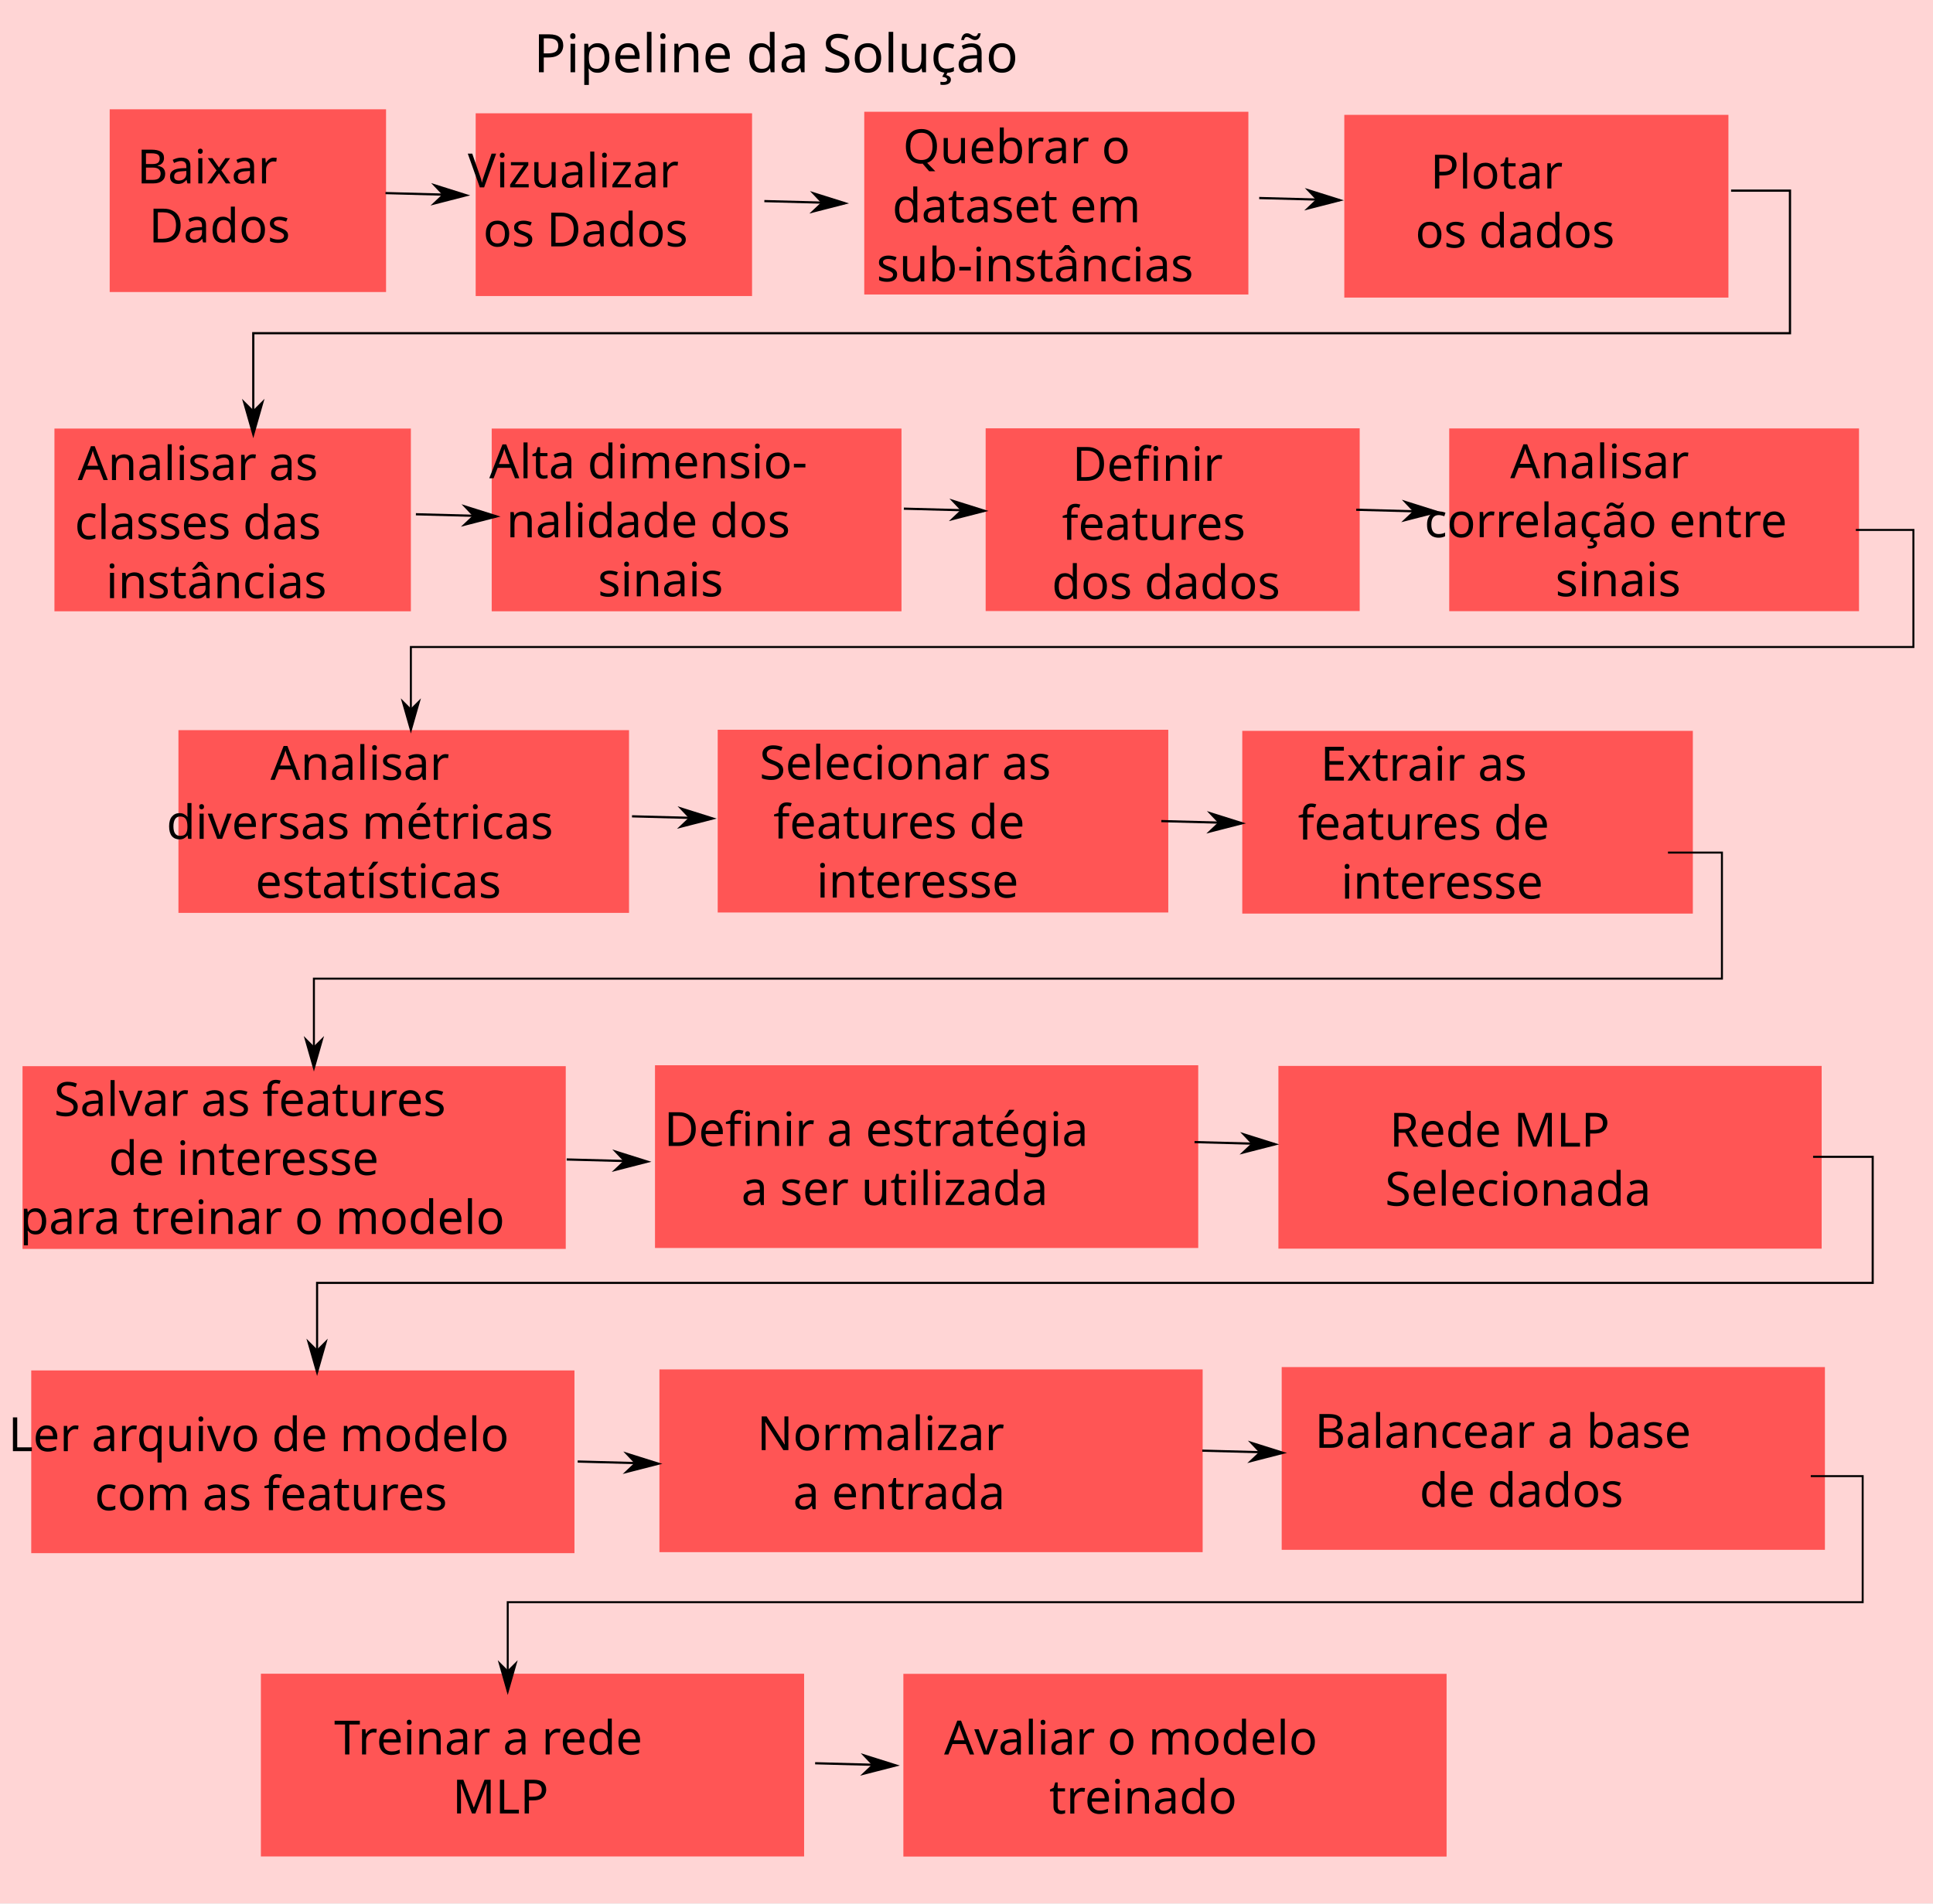
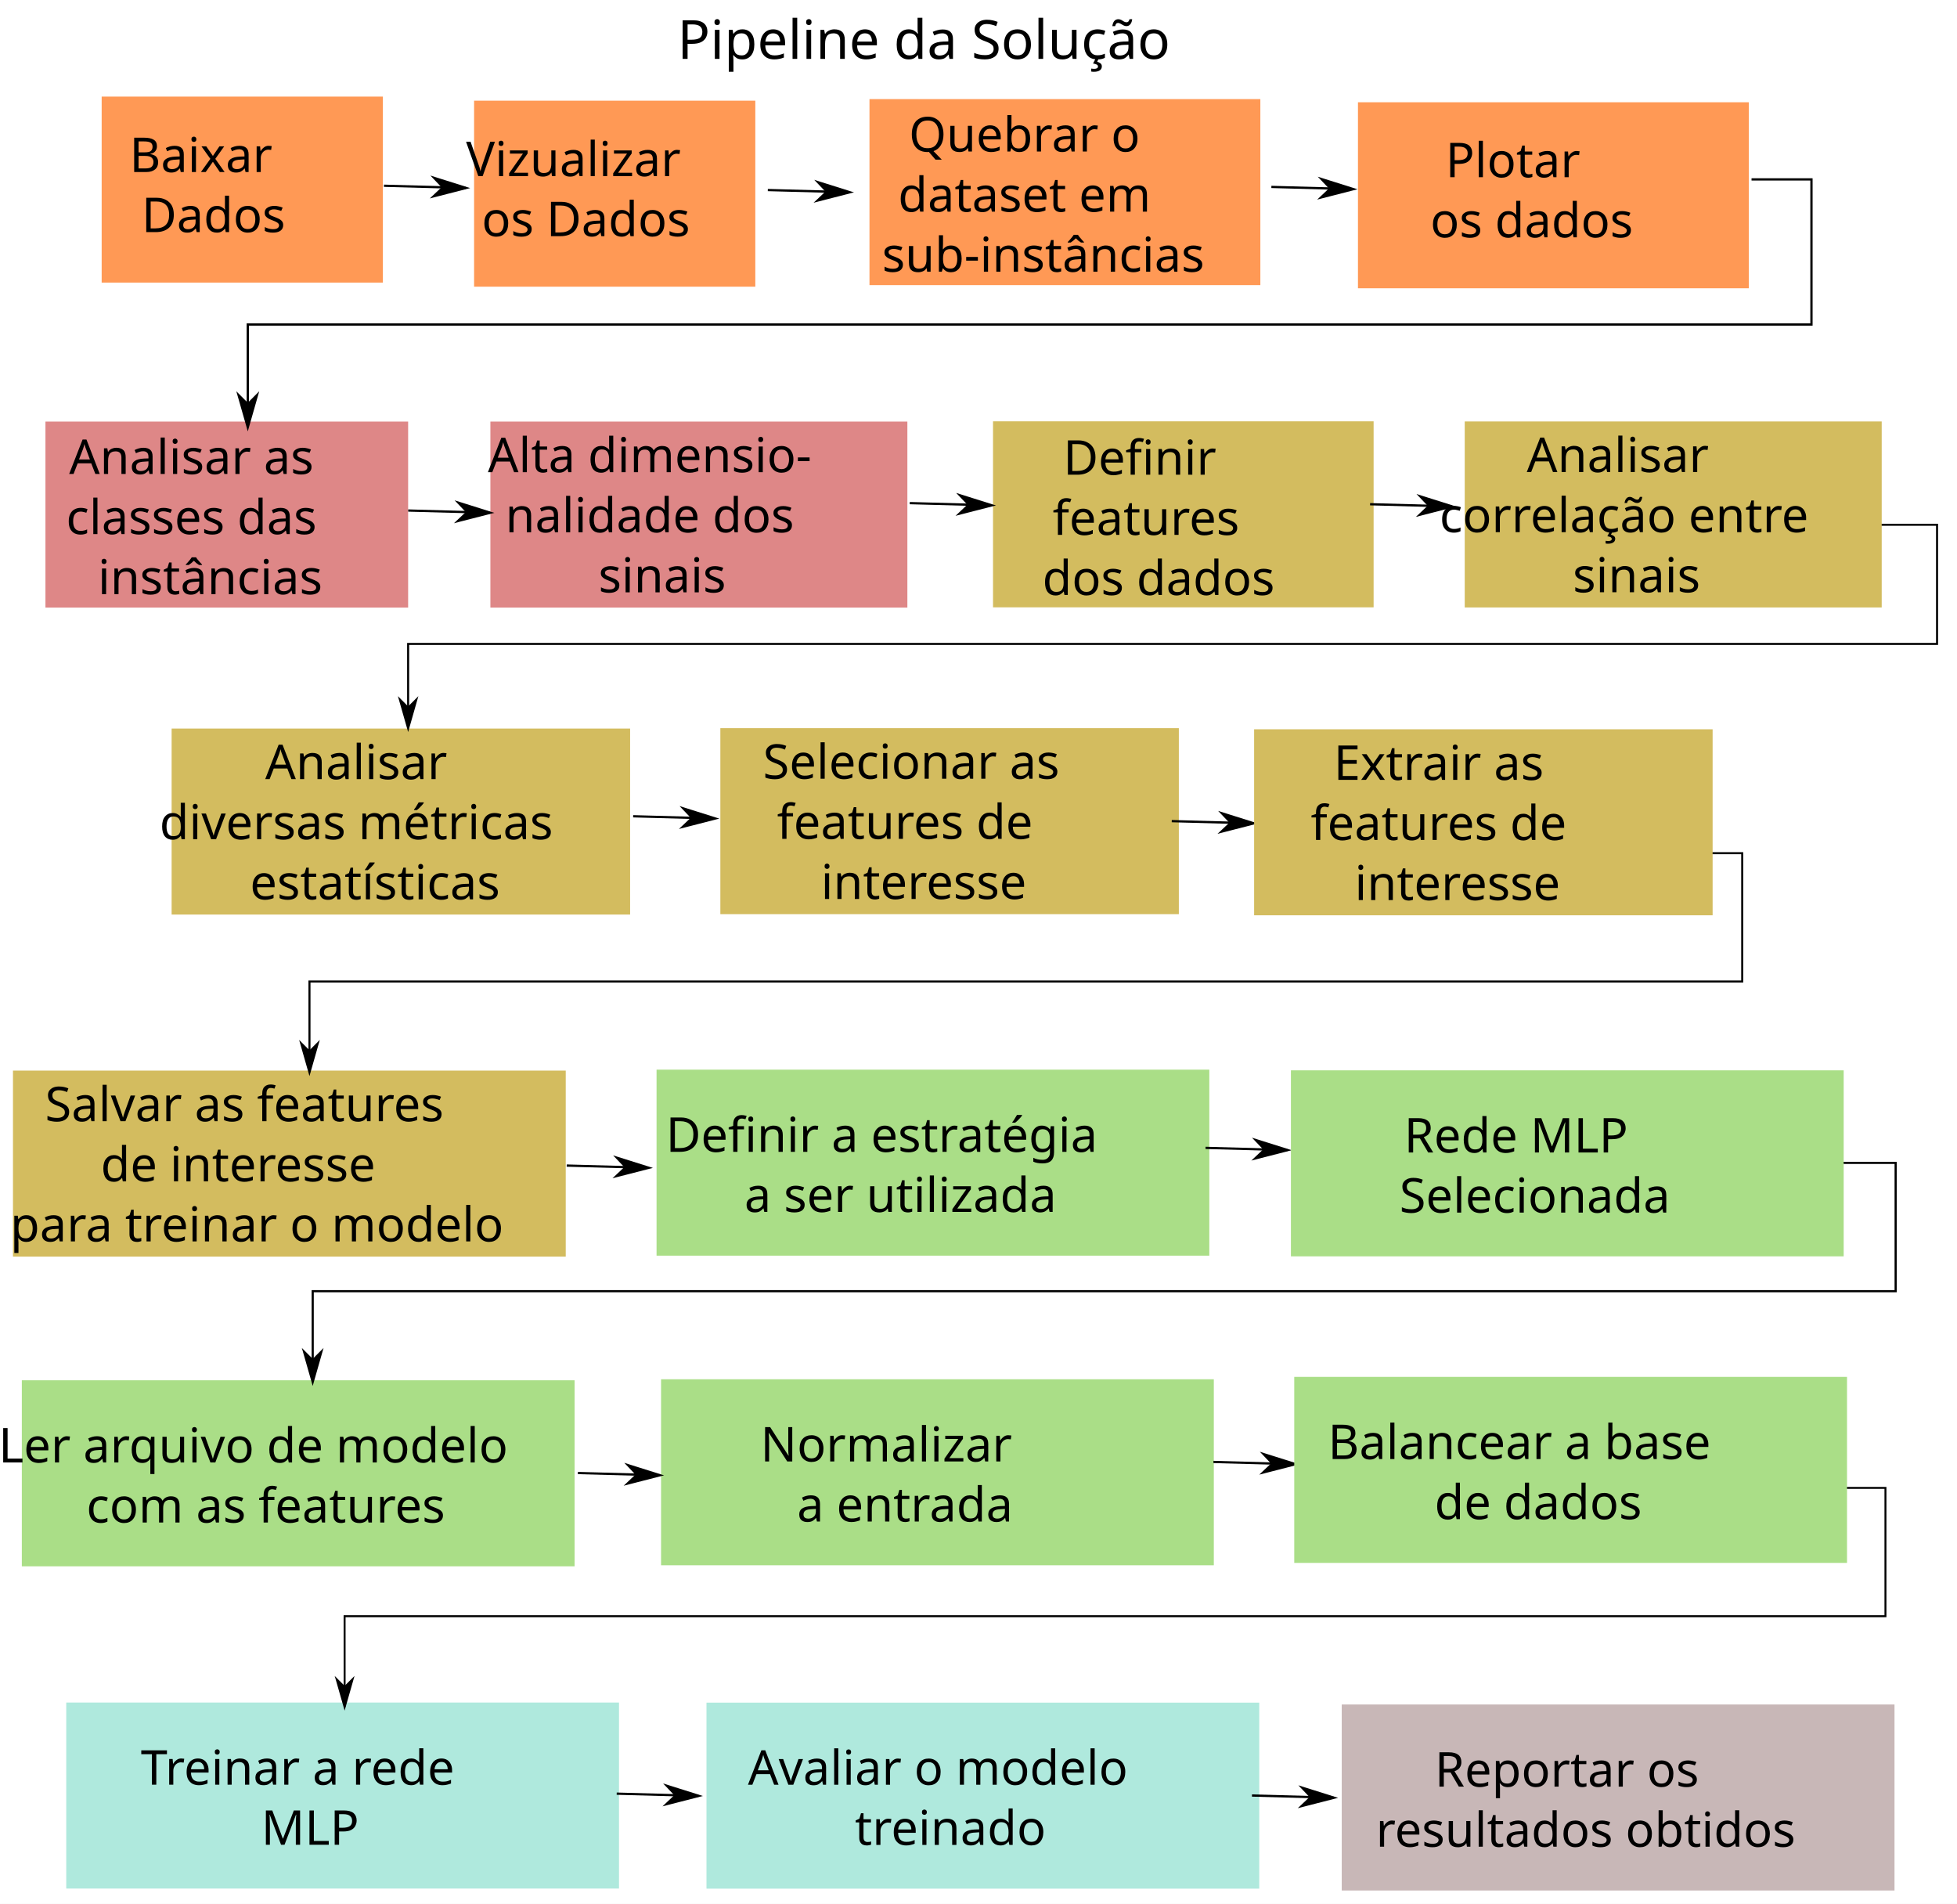
- <svg xmlns="http://www.w3.org/2000/svg" width="230.967mm" height="227.474mm" viewBox="0 0 230.967 227.474" version="1.1" id="svg8">
+ <svg xmlns="http://www.w3.org/2000/svg" width="229.799mm" height="223.527mm" viewBox="0 0 229.799 223.527" version="1.1" id="svg8">
  <defs id="defs2">
    <marker style="overflow:visible" id="marker3120" refX="0" refY="0" orient="auto">
      <path transform="matrix(-0.8,0,0,-0.8,-10,0)" style="fill:#000000;fill-opacity:1;fill-rule:evenodd;stroke:#000000;stroke-width:1pt;stroke-opacity:1" d="M 0,0 5,-5 -12.5,0 5,5 Z" id="path3118" />
    </marker>
    <marker style="overflow:visible" id="Arrow1Lend" refX="0" refY="0" orient="auto">
      <path transform="matrix(-0.8,0,0,-0.8,-10,0)" style="fill:#000000;fill-opacity:1;fill-rule:evenodd;stroke:#000000;stroke-width:1pt;stroke-opacity:1" d="M 0,0 5,-5 -12.5,0 5,5 Z" id="path1648" />
    </marker>
    <marker style="overflow:visible" id="Arrow1Lend-8" refX="0" refY="0" orient="auto">
      <path transform="matrix(-0.8,0,0,-0.8,-10,0)" style="fill:#000000;fill-opacity:1;fill-rule:evenodd;stroke:#000000;stroke-width:1pt;stroke-opacity:1" d="M 0,0 5,-5 -12.5,0 5,5 Z" id="path1648-4" />
    </marker>
    <marker style="overflow:visible" id="Arrow1Lend-1" refX="0" refY="0" orient="auto">
      <path transform="matrix(-0.8,0,0,-0.8,-10,0)" style="fill:#000000;fill-opacity:1;fill-rule:evenodd;stroke:#000000;stroke-width:1pt;stroke-opacity:1" d="M 0,0 5,-5 -12.5,0 5,5 Z" id="path1648-49" />
    </marker>
    <marker style="overflow:visible" id="Arrow1Lend-0" refX="0" refY="0" orient="auto">
      <path transform="matrix(-0.8,0,0,-0.8,-10,0)" style="fill:#000000;fill-opacity:1;fill-rule:evenodd;stroke:#000000;stroke-width:1pt;stroke-opacity:1" d="M 0,0 5,-5 -12.5,0 5,5 Z" id="path1648-6" />
    </marker>
    <marker style="overflow:visible" id="Arrow1Lend-9" refX="0" refY="0" orient="auto">
      <path transform="matrix(-0.8,0,0,-0.8,-10,0)" style="fill:#000000;fill-opacity:1;fill-rule:evenodd;stroke:#000000;stroke-width:1pt;stroke-opacity:1" d="M 0,0 5,-5 -12.5,0 5,5 Z" id="path1648-2" />
    </marker>
    <marker style="overflow:visible" id="Arrow1Lend-6" refX="0" refY="0" orient="auto">
      <path transform="matrix(-0.8,0,0,-0.8,-10,0)" style="fill:#000000;fill-opacity:1;fill-rule:evenodd;stroke:#000000;stroke-width:1pt;stroke-opacity:1" d="M 0,0 5,-5 -12.5,0 5,5 Z" id="path1648-495" />
    </marker>
    <marker style="overflow:visible" id="Arrow1Lend-4" refX="0" refY="0" orient="auto">
      <path transform="matrix(-0.8,0,0,-0.8,-10,0)" style="fill:#000000;fill-opacity:1;fill-rule:evenodd;stroke:#000000;stroke-width:1pt;stroke-opacity:1" d="M 0,0 5,-5 -12.5,0 5,5 Z" id="path1648-8" />
    </marker>
    <marker style="overflow:visible" id="Arrow1Lend-17" refX="0" refY="0" orient="auto">
      <path transform="matrix(-0.8,0,0,-0.8,-10,0)" style="fill:#000000;fill-opacity:1;fill-rule:evenodd;stroke:#000000;stroke-width:1pt;stroke-opacity:1" d="M 0,0 5,-5 -12.5,0 5,5 Z" id="path1648-27" />
    </marker>
    <marker style="overflow:visible" id="Arrow1Lend-61" refX="0" refY="0" orient="auto">
      <path transform="matrix(-0.8,0,0,-0.8,-10,0)" style="fill:#000000;fill-opacity:1;fill-rule:evenodd;stroke:#000000;stroke-width:1pt;stroke-opacity:1" d="M 0,0 5,-5 -12.5,0 5,5 Z" id="path1648-0" />
    </marker>
    <marker style="overflow:visible" id="Arrow1Lend-5" refX="0" refY="0" orient="auto">
      <path transform="matrix(-0.8,0,0,-0.8,-10,0)" style="fill:#000000;fill-opacity:1;fill-rule:evenodd;stroke:#000000;stroke-width:1pt;stroke-opacity:1" d="M 0,0 5,-5 -12.5,0 5,5 Z" id="path1648-9" />
    </marker>
    <marker style="overflow:visible" id="Arrow1Lend-90" refX="0" refY="0" orient="auto">
      <path transform="matrix(-0.8,0,0,-0.8,-10,0)" style="fill:#000000;fill-opacity:1;fill-rule:evenodd;stroke:#000000;stroke-width:1pt;stroke-opacity:1" d="M 0,0 5,-5 -12.5,0 5,5 Z" id="path1648-91" />
    </marker>
    <marker style="overflow:visible" id="Arrow1Lend-11" refX="0" refY="0" orient="auto">
      <path transform="matrix(-0.8,0,0,-0.8,-10,0)" style="fill:#000000;fill-opacity:1;fill-rule:evenodd;stroke:#000000;stroke-width:1pt;stroke-opacity:1" d="M 0,0 5,-5 -12.5,0 5,5 Z" id="path1648-5" />
    </marker>
    <marker style="overflow:visible" id="Arrow1Lend-7" refX="0" refY="0" orient="auto">
      <path transform="matrix(-0.8,0,0,-0.8,-10,0)" style="fill:#000000;fill-opacity:1;fill-rule:evenodd;stroke:#000000;stroke-width:1pt;stroke-opacity:1" d="M 0,0 5,-5 -12.5,0 5,5 Z" id="path1648-7" />
    </marker>
    <marker style="overflow:visible" id="marker3120-3" refX="0" refY="0" orient="auto">
      <path transform="matrix(-0.8,0,0,-0.8,-10,0)" style="fill:#000000;fill-opacity:1;fill-rule:evenodd;stroke:#000000;stroke-width:1pt;stroke-opacity:1" d="M 0,0 5,-5 -12.5,0 5,5 Z" id="path3118-6" />
    </marker>
    <marker style="overflow:visible" id="marker3120-3-6" refX="0" refY="0" orient="auto">
      <path transform="matrix(-0.8,0,0,-0.8,-10,0)" style="fill:#000000;fill-opacity:1;fill-rule:evenodd;stroke:#000000;stroke-width:1pt;stroke-opacity:1" d="M 0,0 5,-5 -12.5,0 5,5 Z" id="path3118-6-3" />
    </marker>
    <marker style="overflow:visible" id="marker3120-3-6-4" refX="0" refY="0" orient="auto">
      <path transform="matrix(-0.8,0,0,-0.8,-10,0)" style="fill:#000000;fill-opacity:1;fill-rule:evenodd;stroke:#000000;stroke-width:1pt;stroke-opacity:1" d="M 0,0 5,-5 -12.5,0 5,5 Z" id="path3118-6-3-8" />
    </marker>
    <marker style="overflow:visible" id="marker3120-3-6-2" refX="0" refY="0" orient="auto">
      <path transform="matrix(-0.8,0,0,-0.8,-10,0)" style="fill:#000000;fill-opacity:1;fill-rule:evenodd;stroke:#000000;stroke-width:1pt;stroke-opacity:1" d="M 0,0 5,-5 -12.5,0 5,5 Z" id="path3118-6-3-9" />
    </marker>
+     <marker style="overflow:visible" id="Arrow1Lend-7-3" refX="0" refY="0" orient="auto">
+       <path transform="matrix(-0.8,0,0,-0.8,-10,0)" style="fill:#000000;fill-opacity:1;fill-rule:evenodd;stroke:#000000;stroke-width:1pt;stroke-opacity:1" d="M 0,0 5,-5 -12.5,0 5,5 Z" id="path1648-7-6" />
+     </marker>
  </defs>
-   <g id="layer1" transform="translate(11.89043,-30.98863)">
-     <rect style="fill:#ffd5d5;stroke:#ff0500;stroke-width:0" id="rect10" width="230.967" height="227.474" x="-11.89" y="30.989" />
-     <rect style="fill:#ff5555;stroke:#ff0500;stroke-width:0" id="rect30" width="33.022" height="21.839" x="1.216" y="44.05" />
+   <g id="layer1" transform="translate(10.72199,-32.70872)">
+     <rect style="fill:#ffffff;stroke:#ff0500;stroke-width:0" id="rect10" width="229.799" height="223.527" x="-10.722" y="32.709" />
+     <rect style="fill:#ff9955;stroke:#ff0500;stroke-width:0" id="rect30" width="33.022" height="21.839" x="1.216" y="44.05" />
    <text xml:space="preserve" style="font-style:normal;font-weight:normal;font-size:5.644px;line-height:1.25;font-family:sans-serif;fill:#000000;fill-opacity:1;stroke:none;stroke-width:0.265" x="18.013" y="52.904" id="text34">
      <tspan x="18.013" y="52.904" style="font-size:5.644px;text-align:center;text-anchor:middle;stroke-width:0.265" id="tspan36">Baixar</tspan>
      <tspan x="18.013" y="59.959" style="font-size:5.644px;text-align:center;text-anchor:middle;stroke-width:0.265" id="tspan40">Dados</tspan>
    </text>
-     <rect style="fill:#ff5555;stroke:#ff0500;stroke-width:0" id="rect30-3" width="33.022" height="21.839" x="44.947" y="44.529" />
+     <rect style="fill:#ff9955;stroke:#ff0500;stroke-width:0" id="rect30-3" width="33.022" height="21.839" x="44.947" y="44.529" />
    <text xml:space="preserve" style="font-style:normal;font-weight:normal;font-size:5.644px;line-height:1.25;font-family:sans-serif;fill:#000000;fill-opacity:1;stroke:none;stroke-width:0.265" x="61.744" y="53.383" id="text34-6">
      <tspan x="61.744" y="53.383" style="font-size:5.644px;text-align:center;text-anchor:middle;stroke-width:0.265" id="tspan36-7">Vizualizar</tspan>
      <tspan x="61.744" y="60.438" style="font-size:5.644px;text-align:center;text-anchor:middle;stroke-width:0.265" id="tspan40-5">os Dados</tspan>
    </text>
-     <rect style="fill:#ff5555;stroke:#ff0500;stroke-width:0" id="rect30-3-3" width="45.898" height="21.839" x="91.376" y="44.345" />
+     <rect style="fill:#ff9955;stroke:#ff0500;stroke-width:0" id="rect30-3-3" width="45.898" height="21.839" x="91.376" y="44.345" />
    <text xml:space="preserve" style="font-style:normal;font-weight:normal;font-size:5.644px;line-height:1.25;font-family:sans-serif;fill:#000000;fill-opacity:1;stroke:none;stroke-width:0.265" x="115.446" y="50.498" id="text34-6-5">
      <tspan x="115.446" y="50.498" style="font-size:5.644px;text-align:center;text-anchor:middle;stroke-width:0.265" id="tspan116">Quebrar o </tspan>
      <tspan x="115.446" y="57.553" style="font-size:5.644px;text-align:center;text-anchor:middle;stroke-width:0.265" id="tspan118">dataset em </tspan>
      <tspan x="115.446" y="64.609" style="font-size:5.644px;text-align:center;text-anchor:middle;stroke-width:0.265" id="tspan126">sub-instâncias</tspan>
    </text>
-     <rect style="fill:#ff5555;stroke:#ff0500;stroke-width:0" id="rect30-3-3-9" width="45.898" height="21.839" x="148.735" y="44.715" />
+     <rect style="fill:#ff9955;stroke:#ff0500;stroke-width:0" id="rect30-3-3-9" width="45.898" height="21.839" x="148.735" y="44.715" />
    <text xml:space="preserve" style="font-style:normal;font-weight:normal;font-size:5.644px;line-height:1.25;font-family:sans-serif;fill:#000000;fill-opacity:1;stroke:none;stroke-width:0.265" x="172.804" y="53.513" id="text34-6-5-1">
      <tspan x="172.804" y="53.513" style="font-size:5.644px;text-align:center;text-anchor:middle;stroke-width:0.265" id="tspan126-0">Plotar </tspan>
      <tspan x="172.804" y="60.569" style="font-size:5.644px;text-align:center;text-anchor:middle;stroke-width:0.265" id="tspan173">os dados</tspan>
    </text>
-     <text xml:space="preserve" style="font-style:normal;font-weight:normal;font-size:6.35px;line-height:1.25;font-family:sans-serif;fill:#000000;fill-opacity:1;stroke:none;stroke-width:0.265" x="84.955" y="39.621" id="text34-6-9">
-       <tspan x="84.955" y="39.621" style="font-size:6.35px;text-align:center;text-anchor:middle;stroke-width:0.265" id="tspan40-5-6">Pipeline da Solução</tspan>
+     <text xml:space="preserve" style="font-style:normal;font-weight:normal;font-size:6.35px;line-height:1.25;font-family:sans-serif;fill:#000000;fill-opacity:1;stroke:none;stroke-width:0.265" x="101.888" y="39.621" id="text34-6-9">
+       <tspan x="101.888" y="39.621" style="font-size:6.35px;text-align:center;text-anchor:middle;stroke-width:0.265" id="tspan40-5-6">Pipeline da Solução</tspan>
    </text>
-     <rect style="fill:#ff5555;stroke:#ff0500;stroke-width:0" id="rect30-3-3-9-0" width="42.589" height="21.839" x="-5.386" y="82.206" />
+     <rect style="fill:#de8787;stroke:#ff0500;stroke-width:0" id="rect30-3-3-9-0" width="42.589" height="21.839" x="-5.386" y="82.206" />
    <text xml:space="preserve" style="font-style:normal;font-weight:normal;font-size:5.644px;line-height:1.25;font-family:sans-serif;fill:#000000;fill-opacity:1;stroke:none;stroke-width:0.265" x="17.625" y="88.359" id="text34-6-5-1-6">
      <tspan x="17.625" y="88.359" style="font-size:5.644px;text-align:center;text-anchor:middle;stroke-width:0.265" id="tspan173-6">Analisar as </tspan>
      <tspan x="17.625" y="95.414" style="font-size:5.644px;text-align:center;text-anchor:middle;stroke-width:0.265" id="tspan239">classes das </tspan>
      <tspan x="17.625" y="102.47" style="font-size:5.644px;text-align:center;text-anchor:middle;stroke-width:0.265" id="tspan241">instâncias</tspan>
    </text>
-     <rect style="fill:#ff5555;stroke:#ff0500;stroke-width:0" id="rect30-3-3-9-0-1" width="44.692" height="21.839" x="105.882" y="82.177" />
-     <text xml:space="preserve" style="font-style:normal;font-weight:normal;font-size:5.644px;line-height:1.25;font-family:sans-serif;fill:#000000;fill-opacity:1;stroke:none;stroke-width:0.265" x="131.104" y="88.448" id="text34-6-5-1-6-8">
-       <tspan x="131.104" y="88.448" style="font-size:5.644px;text-align:center;text-anchor:middle;stroke-width:0.265" id="tspan497">Definir </tspan>
-       <tspan x="131.104" y="95.504" style="font-size:5.644px;text-align:center;text-anchor:middle;stroke-width:0.265" id="tspan501">features</tspan>
-       <tspan x="131.104" y="102.559" style="font-size:5.644px;text-align:center;text-anchor:middle;stroke-width:0.265" id="tspan369">dos dados</tspan>
+     <rect style="fill:#d3bc5f;stroke:#ff0500;stroke-width:0" id="rect30-3-3-9-0-1" width="44.692" height="21.839" x="105.882" y="82.177" />
+     <text xml:space="preserve" style="font-style:normal;font-weight:normal;font-size:5.644px;line-height:1.25;font-family:sans-serif;fill:#000000;fill-opacity:1;stroke:none;stroke-width:0.265" x="128.987" y="88.448" id="text34-6-5-1-6-8">
+       <tspan x="128.987" y="88.448" style="font-size:5.644px;text-align:center;text-anchor:middle;stroke-width:0.265" id="tspan497">Definir </tspan>
+       <tspan x="128.987" y="95.504" style="font-size:5.644px;text-align:center;text-anchor:middle;stroke-width:0.265" id="tspan501">features</tspan>
+       <tspan x="128.987" y="102.559" style="font-size:5.644px;text-align:center;text-anchor:middle;stroke-width:0.265" id="tspan369">dos dados</tspan>
    </text>
-     <rect style="fill:#ff5555;stroke:#ff0500;stroke-width:0" id="rect30-3-3-9-0-1-0" width="48.963" height="21.839" x="161.273" y="82.192" />
-     <text xml:space="preserve" style="font-style:normal;font-weight:normal;font-size:5.644px;line-height:1.25;font-family:sans-serif;fill:#000000;fill-opacity:1;stroke:none;stroke-width:0.265" x="185.117" y="88.132" id="text34-6-5-1-6-8-2">
-       <tspan x="185.117" y="88.132" style="font-size:5.644px;text-align:center;text-anchor:middle;stroke-width:0.265" id="tspan286-5">Analisar </tspan>
-       <tspan x="185.117" y="95.188" style="font-size:5.644px;text-align:center;text-anchor:middle;stroke-width:0.265" id="tspan373">correlação entre</tspan>
-       <tspan x="185.117" y="102.243" style="font-size:5.644px;text-align:center;text-anchor:middle;stroke-width:0.265" id="tspan375">sinais</tspan>
-     </text>
-     <rect style="fill:#ff5555;stroke:#ff0500;stroke-width:0" id="rect30-3-3-9-0-1-0-9" width="48.963" height="21.839" x="46.862" y="82.206" />
+     <rect style="fill:#de8787;stroke:#ff0500;stroke-width:0" id="rect30-3-3-9-0-1-0-9" width="48.963" height="21.839" x="46.862" y="82.206" />
    <text xml:space="preserve" style="font-style:normal;font-weight:normal;font-size:5.644px;line-height:1.25;font-family:sans-serif;fill:#000000;fill-opacity:1;stroke:none;stroke-width:0.265" x="70.706" y="88.147" id="text34-6-5-1-6-8-2-2">
      <tspan x="70.706" y="88.147" style="font-size:5.644px;text-align:center;text-anchor:middle;stroke-width:0.265" id="tspan286-5-8">Alta dimensio-</tspan>
      <tspan x="70.706" y="95.202" style="font-size:5.644px;text-align:center;text-anchor:middle;stroke-width:0.265" id="tspan360">nalidade dos</tspan>
      <tspan x="70.706" y="102.258" style="font-size:5.644px;text-align:center;text-anchor:middle;stroke-width:0.265" id="tspan362">sinais</tspan>
    </text>
-     <rect style="fill:#ff5555;stroke:#ff0500;stroke-width:0" id="rect30-3-3-9-0-1-0-97" width="53.838" height="21.839" x="9.431" y="118.249" />
+     <rect style="fill:#d3bc5f;stroke:#ff0500;stroke-width:0" id="rect30-3-3-9-0-1-0-97" width="53.838" height="21.839" x="9.431" y="118.249" />
    <text xml:space="preserve" style="font-style:normal;font-weight:normal;font-size:5.644px;line-height:1.25;font-family:sans-serif;fill:#000000;fill-opacity:1;stroke:none;stroke-width:0.265" x="36.979" y="124.189" id="text34-6-5-1-6-8-2-3">
      <tspan x="36.979" y="124.189" style="font-size:5.644px;text-align:center;text-anchor:middle;stroke-width:0.265" id="tspan286-5-6">Analisar </tspan>
      <tspan x="36.979" y="131.245" style="font-size:5.644px;text-align:center;text-anchor:middle;stroke-width:0.265" id="tspan415">diversas métricas </tspan>
      <tspan x="36.979" y="138.3" style="font-size:5.644px;text-align:center;text-anchor:middle;stroke-width:0.265" id="tspan419">estatísticas</tspan>
    </text>
-     <rect style="fill:#ff5555;stroke:#ff0500;stroke-width:0" id="rect30-3-3-9-0-1-0-97-9" width="53.838" height="21.839" x="73.865" y="118.203" />
+     <rect style="fill:#d3bc5f;stroke:#ff0500;stroke-width:0" id="rect30-3-3-9-0-1-0-97-9" width="53.838" height="21.839" x="73.865" y="118.203" />
    <text xml:space="preserve" style="font-style:normal;font-weight:normal;font-size:5.644px;line-height:1.25;font-family:sans-serif;fill:#000000;fill-opacity:1;stroke:none;stroke-width:0.265" x="101.413" y="124.143" id="text34-6-5-1-6-8-2-3-3">
      <tspan x="101.413" y="124.143" style="font-size:5.644px;text-align:center;text-anchor:middle;stroke-width:0.265" id="tspan286-5-6-1">Selecionar as</tspan>
      <tspan x="101.413" y="131.199" style="font-size:5.644px;text-align:center;text-anchor:middle;stroke-width:0.265" id="tspan419-4">features de </tspan>
      <tspan x="101.413" y="138.255" style="font-size:5.644px;text-align:center;text-anchor:middle;stroke-width:0.265" id="tspan459">interesse</tspan>
    </text>
-     <rect style="fill:#ff5555;stroke:#ff0500;stroke-width:0" id="rect30-3-3-9-0-1-0-97-9-7" width="53.838" height="21.839" x="136.543" y="118.334" />
-     <text xml:space="preserve" style="font-style:normal;font-weight:normal;font-size:5.644px;line-height:1.25;font-family:sans-serif;fill:#000000;fill-opacity:1;stroke:none;stroke-width:0.265" x="164.091" y="124.275" id="text34-6-5-1-6-8-2-3-3-8">
-       <tspan x="164.091" y="124.275" style="font-size:5.644px;text-align:center;text-anchor:middle;stroke-width:0.265" id="tspan286-5-6-1-4">Extrair as </tspan>
-       <tspan x="164.091" y="131.33" style="font-size:5.644px;text-align:center;text-anchor:middle;stroke-width:0.265" id="tspan419-4-5">features de </tspan>
-       <tspan x="164.091" y="138.386" style="font-size:5.644px;text-align:center;text-anchor:middle;stroke-width:0.265" id="tspan459-0">interesse</tspan>
-     </text>
-     <rect style="fill:#ff5555;stroke:#ff0500;stroke-width:0" id="rect30-3-3-9-0-1-0-97-9-7-3" width="64.908" height="21.839" x="-9.199" y="158.407" />
+     <rect style="fill:#d3bc5f;stroke:#ff0500;stroke-width:0" id="rect30-3-3-9-0-1-0-97-9-7-3" width="64.908" height="21.839" x="-9.199" y="158.407" />
    <text xml:space="preserve" style="font-style:normal;font-weight:normal;font-size:5.644px;line-height:1.25;font-family:sans-serif;fill:#000000;fill-opacity:1;stroke:none;stroke-width:0.265" x="23.111" y="164.348" id="text34-6-5-1-6-8-2-3-3-8-6">
      <tspan x="23.111" y="164.348" style="font-size:5.644px;text-align:center;text-anchor:middle;stroke-width:0.265" id="tspan286-5-6-1-4-1">Salvar as features</tspan>
      <tspan x="23.111" y="171.403" style="font-size:5.644px;text-align:center;text-anchor:middle;stroke-width:0.265" id="tspan459-0-6">de interesse </tspan>
      <tspan x="23.111" y="178.459" style="font-size:5.644px;text-align:center;text-anchor:middle;stroke-width:0.265" id="tspan541">para treinar o modelo</tspan>
    </text>
-     <rect style="fill:#ff5555;stroke:#ff0500;stroke-width:0" id="rect30-3-3-9-0-1-0-97-9-7-3-3" width="64.908" height="21.839" x="66.373" y="158.297" />
+     <rect style="fill:#aade87;stroke:#ff0500;stroke-width:0" id="rect30-3-3-9-0-1-0-97-9-7-3-3" width="64.908" height="21.839" x="66.373" y="158.297" />
    <text xml:space="preserve" style="font-style:normal;font-weight:normal;font-size:5.644px;line-height:1.25;font-family:sans-serif;fill:#000000;fill-opacity:1;stroke:none;stroke-width:0.265" x="98.684" y="167.942" id="text34-6-5-1-6-8-2-3-3-8-6-2">
      <tspan x="98.684" y="167.942" style="font-size:5.644px;text-align:center;text-anchor:middle;stroke-width:0.265" id="tspan541-1">Definir a estratégia </tspan>
      <tspan x="98.684" y="174.997" style="font-size:5.644px;text-align:center;text-anchor:middle;stroke-width:0.265" id="tspan584">a ser utilizada</tspan>
    </text>
-     <rect style="fill:#ff5555;stroke:#ff0500;stroke-width:0" id="rect30-3-3-9-0-1-0-97-9-7-3-3-5" width="64.908" height="21.839" x="140.863" y="158.377" />
-     <text xml:space="preserve" style="font-style:normal;font-weight:normal;font-size:5.644px;line-height:1.25;font-family:sans-serif;fill:#000000;fill-opacity:1;stroke:none;stroke-width:0.265" x="173.174" y="168.022" id="text34-6-5-1-6-8-2-3-3-8-6-2-5">
-       <tspan x="173.174" y="168.022" style="font-size:5.644px;text-align:center;text-anchor:middle;stroke-width:0.265" id="tspan541-1-4">Rede MLP </tspan>
-       <tspan x="173.174" y="175.077" style="font-size:5.644px;text-align:center;text-anchor:middle;stroke-width:0.265" id="tspan584-7">Selecionada</tspan>
-     </text>
-     <rect style="fill:#ff5555;stroke:#ff0500;stroke-width:0" id="rect30-3-3-9-0-1-0-97-9-7-3-3-5-6" width="64.908" height="21.839" x="-8.159" y="194.769" />
+     <rect style="fill:#aade87;stroke:#ff0500;stroke-width:0" id="rect30-3-3-9-0-1-0-97-9-7-3-3-5-6" width="64.908" height="21.839" x="-8.159" y="194.769" />
    <text xml:space="preserve" style="font-style:normal;font-weight:normal;font-size:5.644px;line-height:1.25;font-family:sans-serif;fill:#000000;fill-opacity:1;stroke:none;stroke-width:0.265" x="24.151" y="204.414" id="text34-6-5-1-6-8-2-3-3-8-6-2-5-5">
      <tspan x="24.151" y="204.414" style="font-size:5.644px;text-align:center;text-anchor:middle;stroke-width:0.265" id="tspan541-1-4-6">Ler arquivo de modelo</tspan>
      <tspan x="24.151" y="211.47" style="font-size:5.644px;text-align:center;text-anchor:middle;stroke-width:0.265" id="tspan584-7-9">com as features</tspan>
    </text>
-     <rect style="fill:#ff5555;stroke:#ff0500;stroke-width:0" id="rect30-3-3-9-0-1-0-97-9-7-3-3-5-6-3" width="64.908" height="21.839" x="66.902" y="194.649" />
+     <rect style="fill:#aade87;stroke:#ff0500;stroke-width:0" id="rect30-3-3-9-0-1-0-97-9-7-3-3-5-6-3" width="64.908" height="21.839" x="66.902" y="194.649" />
    <text xml:space="preserve" style="font-style:normal;font-weight:normal;font-size:5.644px;line-height:1.25;font-family:sans-serif;fill:#000000;fill-opacity:1;stroke:none;stroke-width:0.265" x="99.213" y="204.294" id="text34-6-5-1-6-8-2-3-3-8-6-2-5-5-7">
      <tspan x="99.213" y="204.294" style="font-size:5.644px;text-align:center;text-anchor:middle;stroke-width:0.265" id="tspan584-7-9-5">Normalizar </tspan>
      <tspan x="99.213" y="211.349" style="font-size:5.644px;text-align:center;text-anchor:middle;stroke-width:0.265" id="tspan692">a entrada</tspan>
    </text>
-     <rect style="fill:#ff5555;stroke:#ff0500;stroke-width:0" id="rect30-3-3-9-0-1-0-97-9-7-3-3-5-6-3-2" width="64.908" height="21.839" x="141.254" y="194.37" />
-     <text xml:space="preserve" style="font-style:normal;font-weight:normal;font-size:5.644px;line-height:1.25;font-family:sans-serif;fill:#000000;fill-opacity:1;stroke:none;stroke-width:0.265" x="173.564" y="204.014" id="text34-6-5-1-6-8-2-3-3-8-6-2-5-5-7-5">
-       <tspan x="173.564" y="204.014" style="font-size:5.644px;text-align:center;text-anchor:middle;stroke-width:0.265" id="tspan584-7-9-5-4">Balancear a base </tspan>
-       <tspan x="173.564" y="211.07" style="font-size:5.644px;text-align:center;text-anchor:middle;stroke-width:0.265" id="tspan730">de dados</tspan>
+     <rect style="fill:#afe9dd;stroke:#ff0500;stroke-width:0" id="rect30-3-3-9-0-1-0-97-9-7-3-3-5-6-3-2-4" width="64.908" height="21.839" x="-2.943" y="232.604" />
+     <text xml:space="preserve" style="font-style:normal;font-weight:normal;font-size:5.644px;line-height:1.25;font-family:sans-serif;fill:#000000;fill-opacity:1;stroke:none;stroke-width:0.265" x="29.367" y="242.248" id="text34-6-5-1-6-8-2-3-3-8-6-2-5-5-7-5-4">
+       <tspan x="29.367" y="242.248" style="font-size:5.644px;text-align:center;text-anchor:middle;stroke-width:0.265" id="tspan730-0">Treinar a rede</tspan>
+       <tspan x="29.367" y="249.304" style="font-size:5.644px;text-align:center;text-anchor:middle;stroke-width:0.265" id="tspan782">MLP</tspan>
    </text>
-     <rect style="fill:#ff5555;stroke:#ff0500;stroke-width:0" id="rect30-3-3-9-0-1-0-97-9-7-3-3-5-6-3-2-4" width="64.908" height="21.839" x="19.282" y="231.016" />
-     <text xml:space="preserve" style="font-style:normal;font-weight:normal;font-size:5.644px;line-height:1.25;font-family:sans-serif;fill:#000000;fill-opacity:1;stroke:none;stroke-width:0.265" x="51.592" y="240.661" id="text34-6-5-1-6-8-2-3-3-8-6-2-5-5-7-5-4">
-       <tspan x="51.592" y="240.661" style="font-size:5.644px;text-align:center;text-anchor:middle;stroke-width:0.265" id="tspan730-0">Treinar a rede</tspan>
-       <tspan x="51.592" y="247.716" style="font-size:5.644px;text-align:center;text-anchor:middle;stroke-width:0.265" id="tspan782">MLP</tspan>
+     <rect style="fill:#afe9dd;stroke:#ff0500;stroke-width:0" id="rect30-3-3-9-0-1-0-97-9-7-3-3-5-6-3-2-4-7" width="64.908" height="21.839" x="72.236" y="232.616" />
+     <text xml:space="preserve" style="font-style:normal;font-weight:normal;font-size:5.644px;line-height:1.25;font-family:sans-serif;fill:#000000;fill-opacity:1;stroke:none;stroke-width:0.265" x="104.547" y="242.261" id="text34-6-5-1-6-8-2-3-3-8-6-2-5-5-7-5-4-8">
+       <tspan x="104.547" y="242.261" style="font-size:5.644px;text-align:center;text-anchor:middle;stroke-width:0.265" id="tspan782-8">Avaliar o modelo</tspan>
+       <tspan x="104.547" y="249.317" style="font-size:5.644px;text-align:center;text-anchor:middle;stroke-width:0.265" id="tspan818">treinado</tspan>
    </text>
-     <rect style="fill:#ff5555;stroke:#ff0500;stroke-width:0" id="rect30-3-3-9-0-1-0-97-9-7-3-3-5-6-3-2-4-7" width="64.908" height="21.839" x="96.049" y="231.029" />
-     <text xml:space="preserve" style="font-style:normal;font-weight:normal;font-size:5.644px;line-height:1.25;font-family:sans-serif;fill:#000000;fill-opacity:1;stroke:none;stroke-width:0.265" x="128.359" y="240.673" id="text34-6-5-1-6-8-2-3-3-8-6-2-5-5-7-5-4-8">
-       <tspan x="128.359" y="240.673" style="font-size:5.644px;text-align:center;text-anchor:middle;stroke-width:0.265" id="tspan782-8">Avaliar o modelo</tspan>
-       <tspan x="128.359" y="247.729" style="font-size:5.644px;text-align:center;text-anchor:middle;stroke-width:0.265" id="tspan818">treinado</tspan>
-     </text>
-     <path style="fill:none;stroke:#000000;stroke-width:0.265;stroke-linecap:butt;stroke-linejoin:miter;stroke-miterlimit:4;stroke-dasharray:none;stroke-opacity:1;marker-end:url(#Arrow1Lend)" d="m 34.173,54.064 9.606,0.259" id="path820" />
+     <path style="fill:none;stroke:#000000;stroke-width:0.265;stroke-linecap:butt;stroke-linejoin:miter;stroke-miterlimit:4;stroke-dasharray:none;stroke-opacity:1;marker-end:url(#Arrow1Lend)" d="m 34.368,54.517 9.606,0.259" id="path820" />
    <path style="fill:none;stroke:#000000;stroke-width:0.265;stroke-linecap:butt;stroke-linejoin:miter;stroke-miterlimit:4;stroke-dasharray:none;stroke-opacity:1;marker-end:url(#Arrow1Lend-8)" d="m 79.439,55.021 9.606,0.259" id="path820-3" />
    <path style="fill:none;stroke:#000000;stroke-width:0.265;stroke-linecap:butt;stroke-linejoin:miter;stroke-miterlimit:4;stroke-dasharray:none;stroke-opacity:1;marker-end:url(#Arrow1Lend-1)" d="m 138.567,54.655 9.606,0.259" id="path820-2" />
-     <path style="fill:none;stroke:#000000;stroke-width:0.265;stroke-linecap:butt;stroke-linejoin:miter;stroke-miterlimit:4;stroke-dasharray:none;stroke-opacity:1;marker-end:url(#Arrow1Lend-0)" d="m 37.803,92.448 9.606,0.259" id="path820-8" />
+     <path style="fill:none;stroke:#000000;stroke-width:0.265;stroke-linecap:butt;stroke-linejoin:miter;stroke-miterlimit:4;stroke-dasharray:none;stroke-opacity:1;marker-end:url(#Arrow1Lend-0)" d="m 37.21,92.649 9.606,0.259" id="path820-8" />
    <path style="fill:none;stroke:#000000;stroke-width:0.265;stroke-linecap:butt;stroke-linejoin:miter;stroke-miterlimit:4;stroke-dasharray:none;stroke-opacity:1;marker-end:url(#Arrow1Lend-9)" d="m 96.106,91.78 9.606,0.259" id="path820-6" />
    <path style="fill:none;stroke:#000000;stroke-width:0.265;stroke-linecap:butt;stroke-linejoin:miter;stroke-miterlimit:4;stroke-dasharray:none;stroke-opacity:1;marker-end:url(#Arrow1Lend-6)" d="m 150.159,91.909 9.606,0.259" id="path820-0" />
    <path style="fill:none;stroke:#000000;stroke-width:0.265;stroke-linecap:butt;stroke-linejoin:miter;stroke-miterlimit:4;stroke-dasharray:none;stroke-opacity:1;marker-end:url(#Arrow1Lend-4)" d="m 63.626,128.547 9.606,0.259" id="path820-7" />
    <path style="fill:none;stroke:#000000;stroke-width:0.265;stroke-linecap:butt;stroke-linejoin:miter;stroke-miterlimit:4;stroke-dasharray:none;stroke-opacity:1;marker-end:url(#Arrow1Lend-17)" d="m 126.871,129.117 9.606,0.259" id="path820-22" />
    <path style="fill:none;stroke:#000000;stroke-width:0.265;stroke-linecap:butt;stroke-linejoin:miter;stroke-miterlimit:4;stroke-dasharray:none;stroke-opacity:1;marker-end:url(#Arrow1Lend-61)" d="m 55.823,169.558 9.606,0.259" id="path820-61" />
    <path style="fill:none;stroke:#000000;stroke-width:0.265;stroke-linecap:butt;stroke-linejoin:miter;stroke-miterlimit:4;stroke-dasharray:none;stroke-opacity:1;marker-end:url(#Arrow1Lend-5)" d="m 130.84,167.481 9.606,0.259" id="path820-4" />
    <path style="fill:none;stroke:#000000;stroke-width:0.265;stroke-linecap:butt;stroke-linejoin:miter;stroke-miterlimit:4;stroke-dasharray:none;stroke-opacity:1;marker-end:url(#Arrow1Lend-90)" d="m 131.765,204.357 9.606,0.259" id="path820-77" />
    <path style="fill:none;stroke:#000000;stroke-width:0.265;stroke-linecap:butt;stroke-linejoin:miter;stroke-miterlimit:4;stroke-dasharray:none;stroke-opacity:1;marker-end:url(#Arrow1Lend-11)" d="m 57.135,205.657 9.606,0.259" id="path820-9" />
-     <path style="fill:none;stroke:#000000;stroke-width:0.265;stroke-linecap:butt;stroke-linejoin:miter;stroke-miterlimit:4;stroke-dasharray:none;stroke-opacity:1;marker-end:url(#Arrow1Lend-7)" d="m 85.507,241.715 9.606,0.259" id="path820-67" />
+     <path style="fill:none;stroke:#000000;stroke-width:0.265;stroke-linecap:butt;stroke-linejoin:miter;stroke-miterlimit:4;stroke-dasharray:none;stroke-opacity:1;marker-end:url(#Arrow1Lend-7)" d="m 61.694,243.302 9.606,0.259" id="path820-67" />
    <path style="fill:none;stroke:#000000;stroke-width:0.265;stroke-linecap:butt;stroke-linejoin:miter;stroke-miterlimit:4;stroke-dasharray:none;stroke-opacity:1;marker-end:url(#marker3120)" d="m 194.951,53.772 h 7.036 V 70.81 H 18.373 v 12.034" id="path3110" />
    <path style="fill:none;stroke:#000000;stroke-width:0.237;stroke-linecap:butt;stroke-linejoin:miter;stroke-miterlimit:4;stroke-dasharray:none;stroke-opacity:1;marker-end:url(#marker3120-3)" d="m 209.855,94.321 h 6.88 V 108.313 H 37.203 v 9.883" id="path3110-5" />
    <path style="fill:none;stroke:#000000;stroke-width:0.239;stroke-linecap:butt;stroke-linejoin:miter;stroke-miterlimit:4;stroke-dasharray:none;stroke-opacity:1;marker-end:url(#marker3120-3-6)" d="m 187.41,132.882 h 6.447 v 15.065 H 25.617 v 10.64" id="path3110-5-9" />
    <path style="fill:none;stroke:#000000;stroke-width:0.251;stroke-linecap:butt;stroke-linejoin:miter;stroke-miterlimit:4;stroke-dasharray:none;stroke-opacity:1;marker-end:url(#marker3120-3-6-4)" d="m 204.749,169.242 h 7.123 v 15.065 H 25.997 v 10.64" id="path3110-5-9-1" />
-     <path style="fill:none;stroke:#000000;stroke-width:0.234;stroke-linecap:butt;stroke-linejoin:miter;stroke-miterlimit:4;stroke-dasharray:none;stroke-opacity:1;marker-end:url(#marker3120-3-6-2)" d="m 204.47,207.402 h 6.204 v 15.065 H 48.776 v 10.64" id="path3110-5-9-3" />
+     <path style="fill:none;stroke:#000000;stroke-width:0.229;stroke-linecap:butt;stroke-linejoin:miter;stroke-miterlimit:4;stroke-dasharray:none;stroke-opacity:1;marker-end:url(#marker3120-3-6-2)" d="m 204.757,207.402 h 5.918 v 15.065 l -180.934,0 0.004,10.64" id="path3110-5-9-3" />
+     <rect style="fill:#aade87;stroke:#ff0500;stroke-width:0" id="rect30-3-3-9-0-1-0-97-9-7-3-3-5-6-3-2" width="64.908" height="21.839" x="141.254" y="194.37" />
+     <text xml:space="preserve" style="font-style:normal;font-weight:normal;font-size:5.644px;line-height:1.25;font-family:sans-serif;fill:#000000;fill-opacity:1;stroke:none;stroke-width:0.265" x="173.564" y="204.014" id="text34-6-5-1-6-8-2-3-3-8-6-2-5-5-7-5">
+       <tspan x="173.564" y="204.014" style="font-size:5.644px;text-align:center;text-anchor:middle;stroke-width:0.265" id="tspan584-7-9-5-4">Balancear a base </tspan>
+       <tspan x="173.564" y="211.07" style="font-size:5.644px;text-align:center;text-anchor:middle;stroke-width:0.265" id="tspan730">de dados</tspan>
+     </text>
+     <rect style="fill:#aade87;stroke:#ff0500;stroke-width:0" id="rect30-3-3-9-0-1-0-97-9-7-3-3-5" width="64.908" height="21.839" x="140.863" y="158.377" />
+     <text xml:space="preserve" style="font-style:normal;font-weight:normal;font-size:5.644px;line-height:1.25;font-family:sans-serif;fill:#000000;fill-opacity:1;stroke:none;stroke-width:0.265" x="173.174" y="168.022" id="text34-6-5-1-6-8-2-3-3-8-6-2-5">
+       <tspan x="173.174" y="168.022" style="font-size:5.644px;text-align:center;text-anchor:middle;stroke-width:0.265" id="tspan541-1-4">Rede MLP </tspan>
+       <tspan x="173.174" y="175.077" style="font-size:5.644px;text-align:center;text-anchor:middle;stroke-width:0.265" id="tspan584-7">Selecionada</tspan>
+     </text>
+     <rect style="fill:#d3bc5f;stroke:#ff0500;stroke-width:0" id="rect30-3-3-9-0-1-0-97-9-7" width="53.838" height="21.839" x="136.543" y="118.334" />
+     <text xml:space="preserve" style="font-style:normal;font-weight:normal;font-size:5.644px;line-height:1.25;font-family:sans-serif;fill:#000000;fill-opacity:1;stroke:none;stroke-width:0.265" x="164.091" y="124.275" id="text34-6-5-1-6-8-2-3-3-8">
+       <tspan x="164.091" y="124.275" style="font-size:5.644px;text-align:center;text-anchor:middle;stroke-width:0.265" id="tspan286-5-6-1-4">Extrair as </tspan>
+       <tspan x="164.091" y="131.33" style="font-size:5.644px;text-align:center;text-anchor:middle;stroke-width:0.265" id="tspan419-4-5">features de </tspan>
+       <tspan x="164.091" y="138.386" style="font-size:5.644px;text-align:center;text-anchor:middle;stroke-width:0.265" id="tspan459-0">interesse</tspan>
+     </text>
+     <rect style="fill:#d3bc5f;stroke:#ff0500;stroke-width:0" id="rect30-3-3-9-0-1-0" width="48.963" height="21.839" x="161.273" y="82.192" />
+     <text xml:space="preserve" style="font-style:normal;font-weight:normal;font-size:5.644px;line-height:1.25;font-family:sans-serif;fill:#000000;fill-opacity:1;stroke:none;stroke-width:0.265" x="185.117" y="88.132" id="text34-6-5-1-6-8-2">
+       <tspan x="185.117" y="88.132" style="font-size:5.644px;text-align:center;text-anchor:middle;stroke-width:0.265" id="tspan286-5">Analisar </tspan>
+       <tspan x="185.117" y="95.188" style="font-size:5.644px;text-align:center;text-anchor:middle;stroke-width:0.265" id="tspan373">correlação entre</tspan>
+       <tspan x="185.117" y="102.243" style="font-size:5.644px;text-align:center;text-anchor:middle;stroke-width:0.265" id="tspan375">sinais</tspan>
+     </text>
+     <rect style="fill:#c8b7b7;stroke:#ff0500;stroke-width:0" id="rect30-3-3-9-0-1-0-97-9-7-3-3-5-6-3-2-4-7-7" width="64.908" height="21.839" x="146.83" y="232.834" />
+     <text xml:space="preserve" style="font-style:normal;font-weight:normal;font-size:5.644px;line-height:1.25;font-family:sans-serif;fill:#000000;fill-opacity:1;stroke:none;stroke-width:0.265" x="179.14" y="242.479" id="text34-6-5-1-6-8-2-3-3-8-6-2-5-5-7-5-4-8-5">
+       <tspan x="179.14" y="242.479" style="font-size:5.644px;text-align:center;text-anchor:middle;stroke-width:0.265" id="tspan818-5">Reportar os </tspan>
+       <tspan x="179.14" y="249.534" style="font-size:5.644px;text-align:center;text-anchor:middle;stroke-width:0.265" id="tspan186">resultados obtidos</tspan>
+     </text>
+     <path style="fill:none;stroke:#000000;stroke-width:0.265;stroke-linecap:butt;stroke-linejoin:miter;stroke-miterlimit:4;stroke-dasharray:none;stroke-opacity:1;marker-end:url(#Arrow1Lend-7-3)" d="m 136.288,243.52 9.606,0.259" id="path820-67-6" />
  </g>
</svg>
